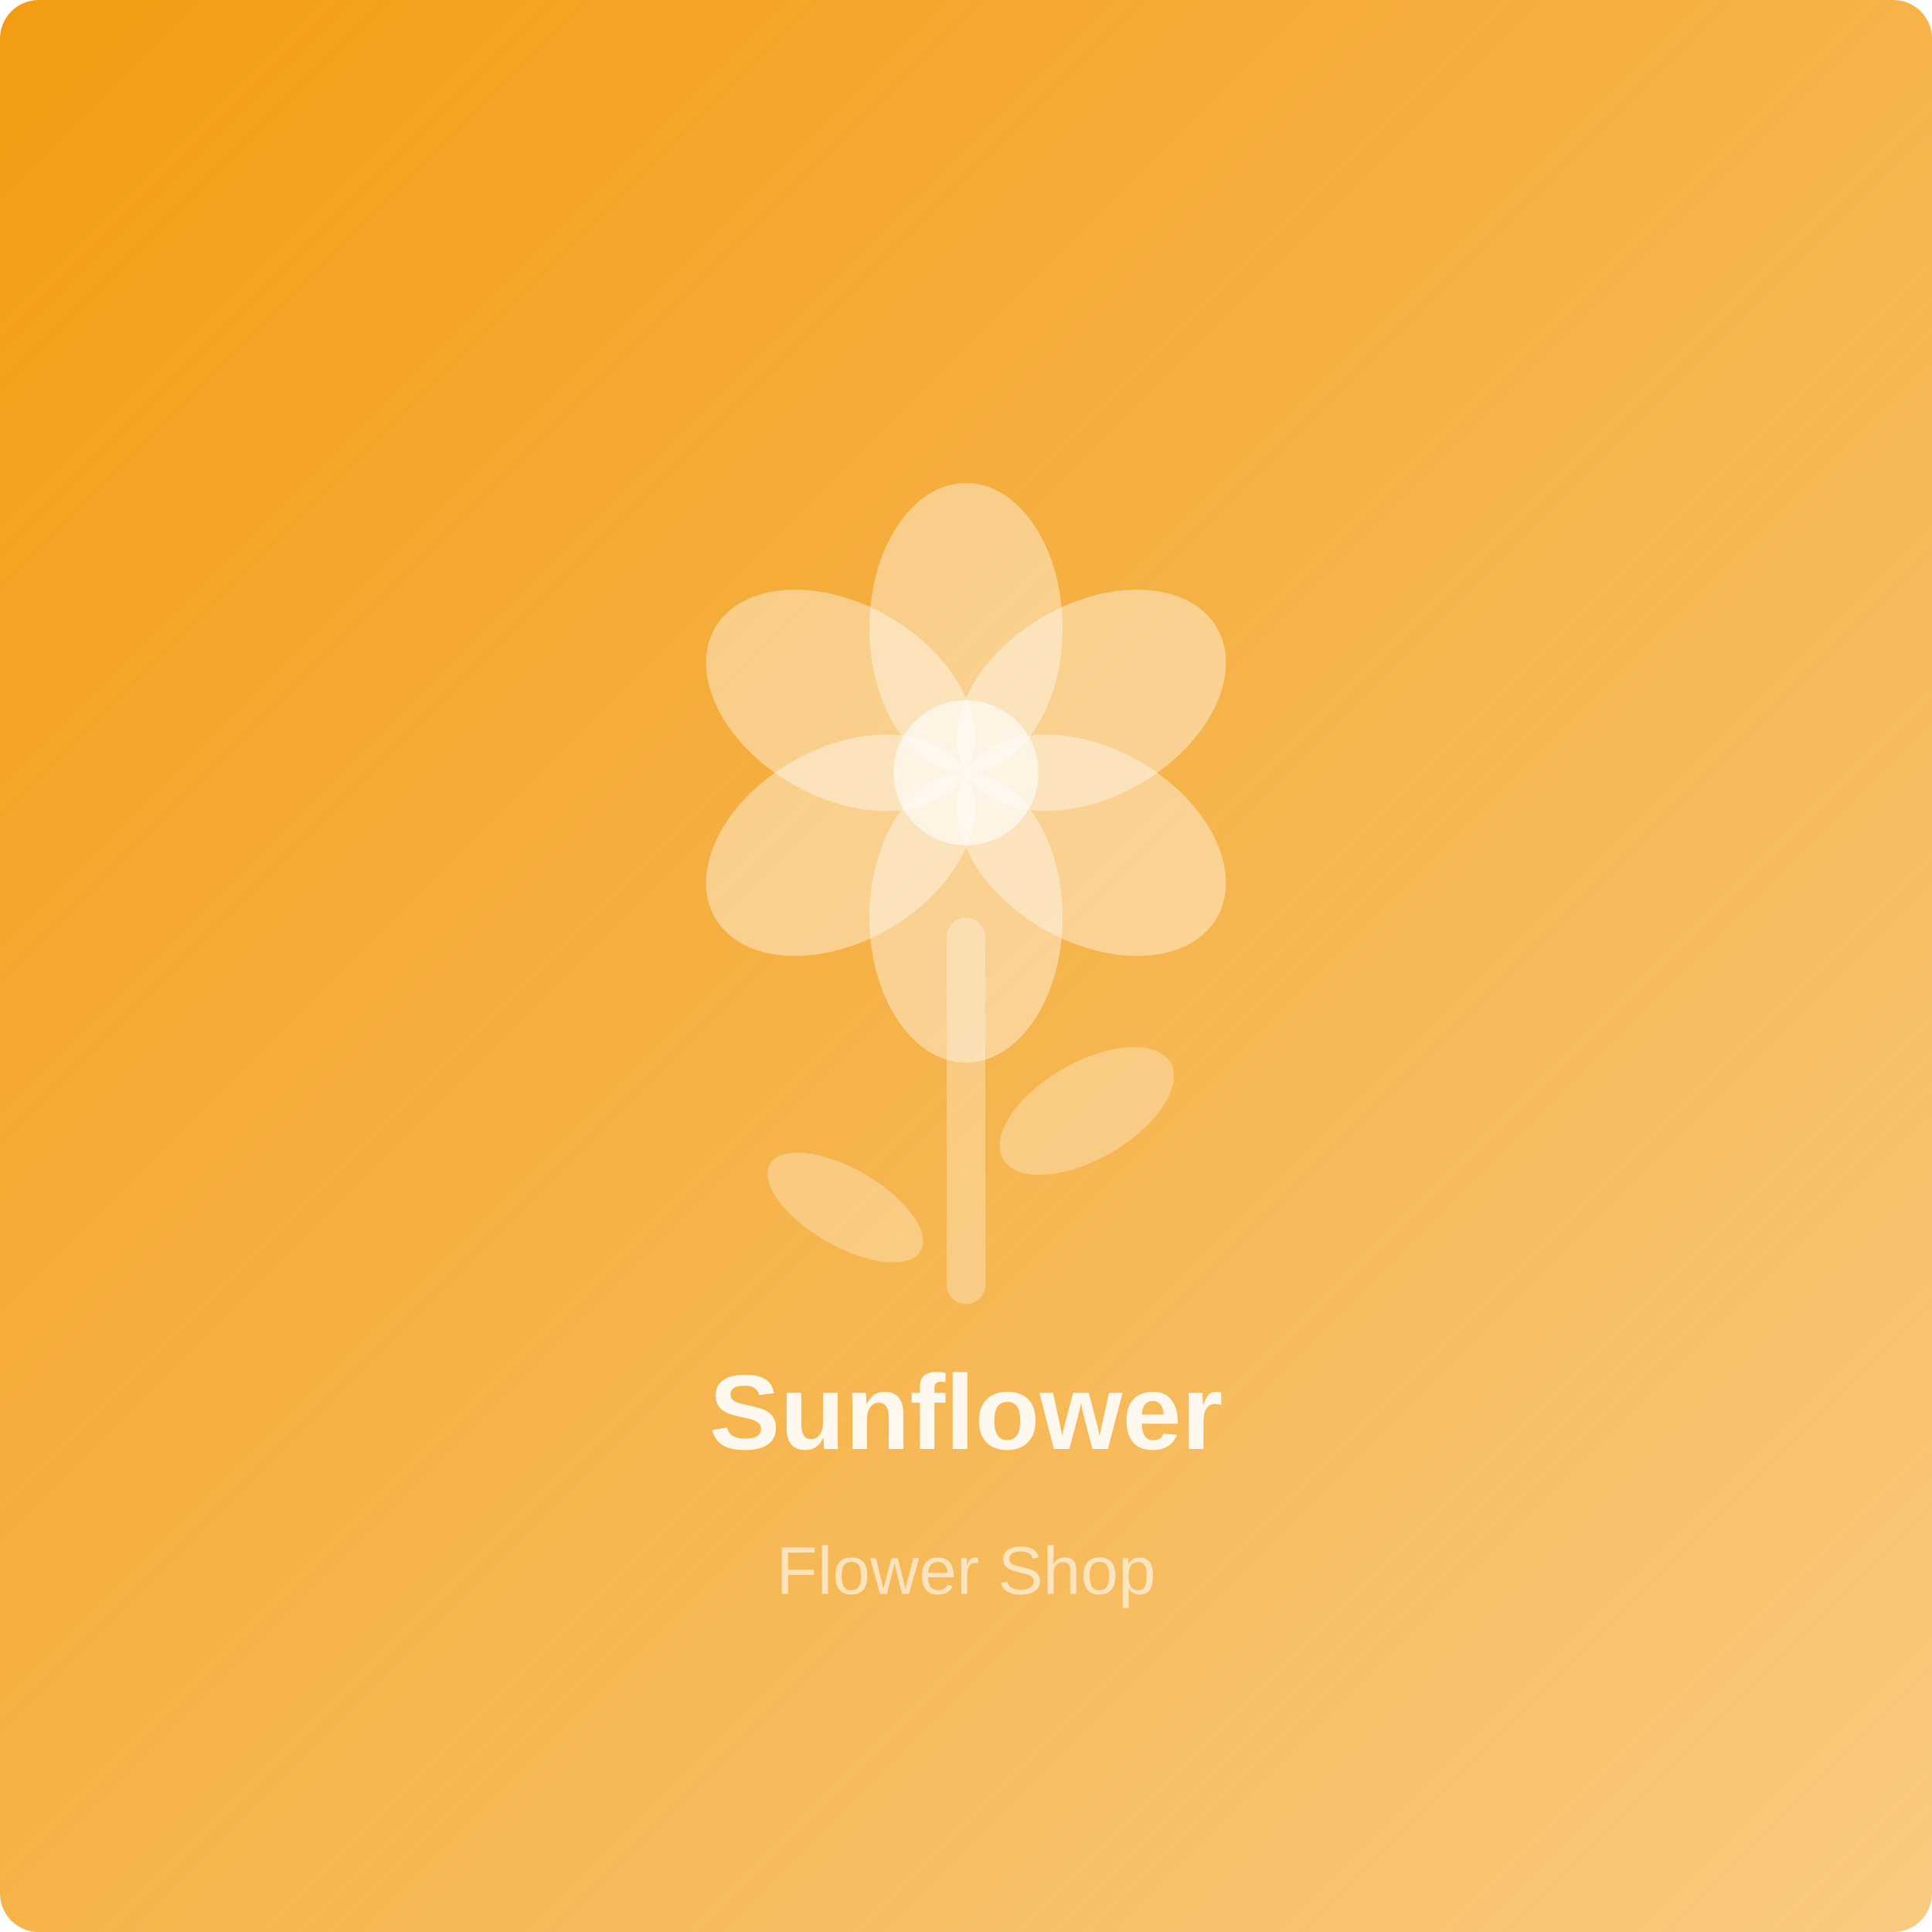
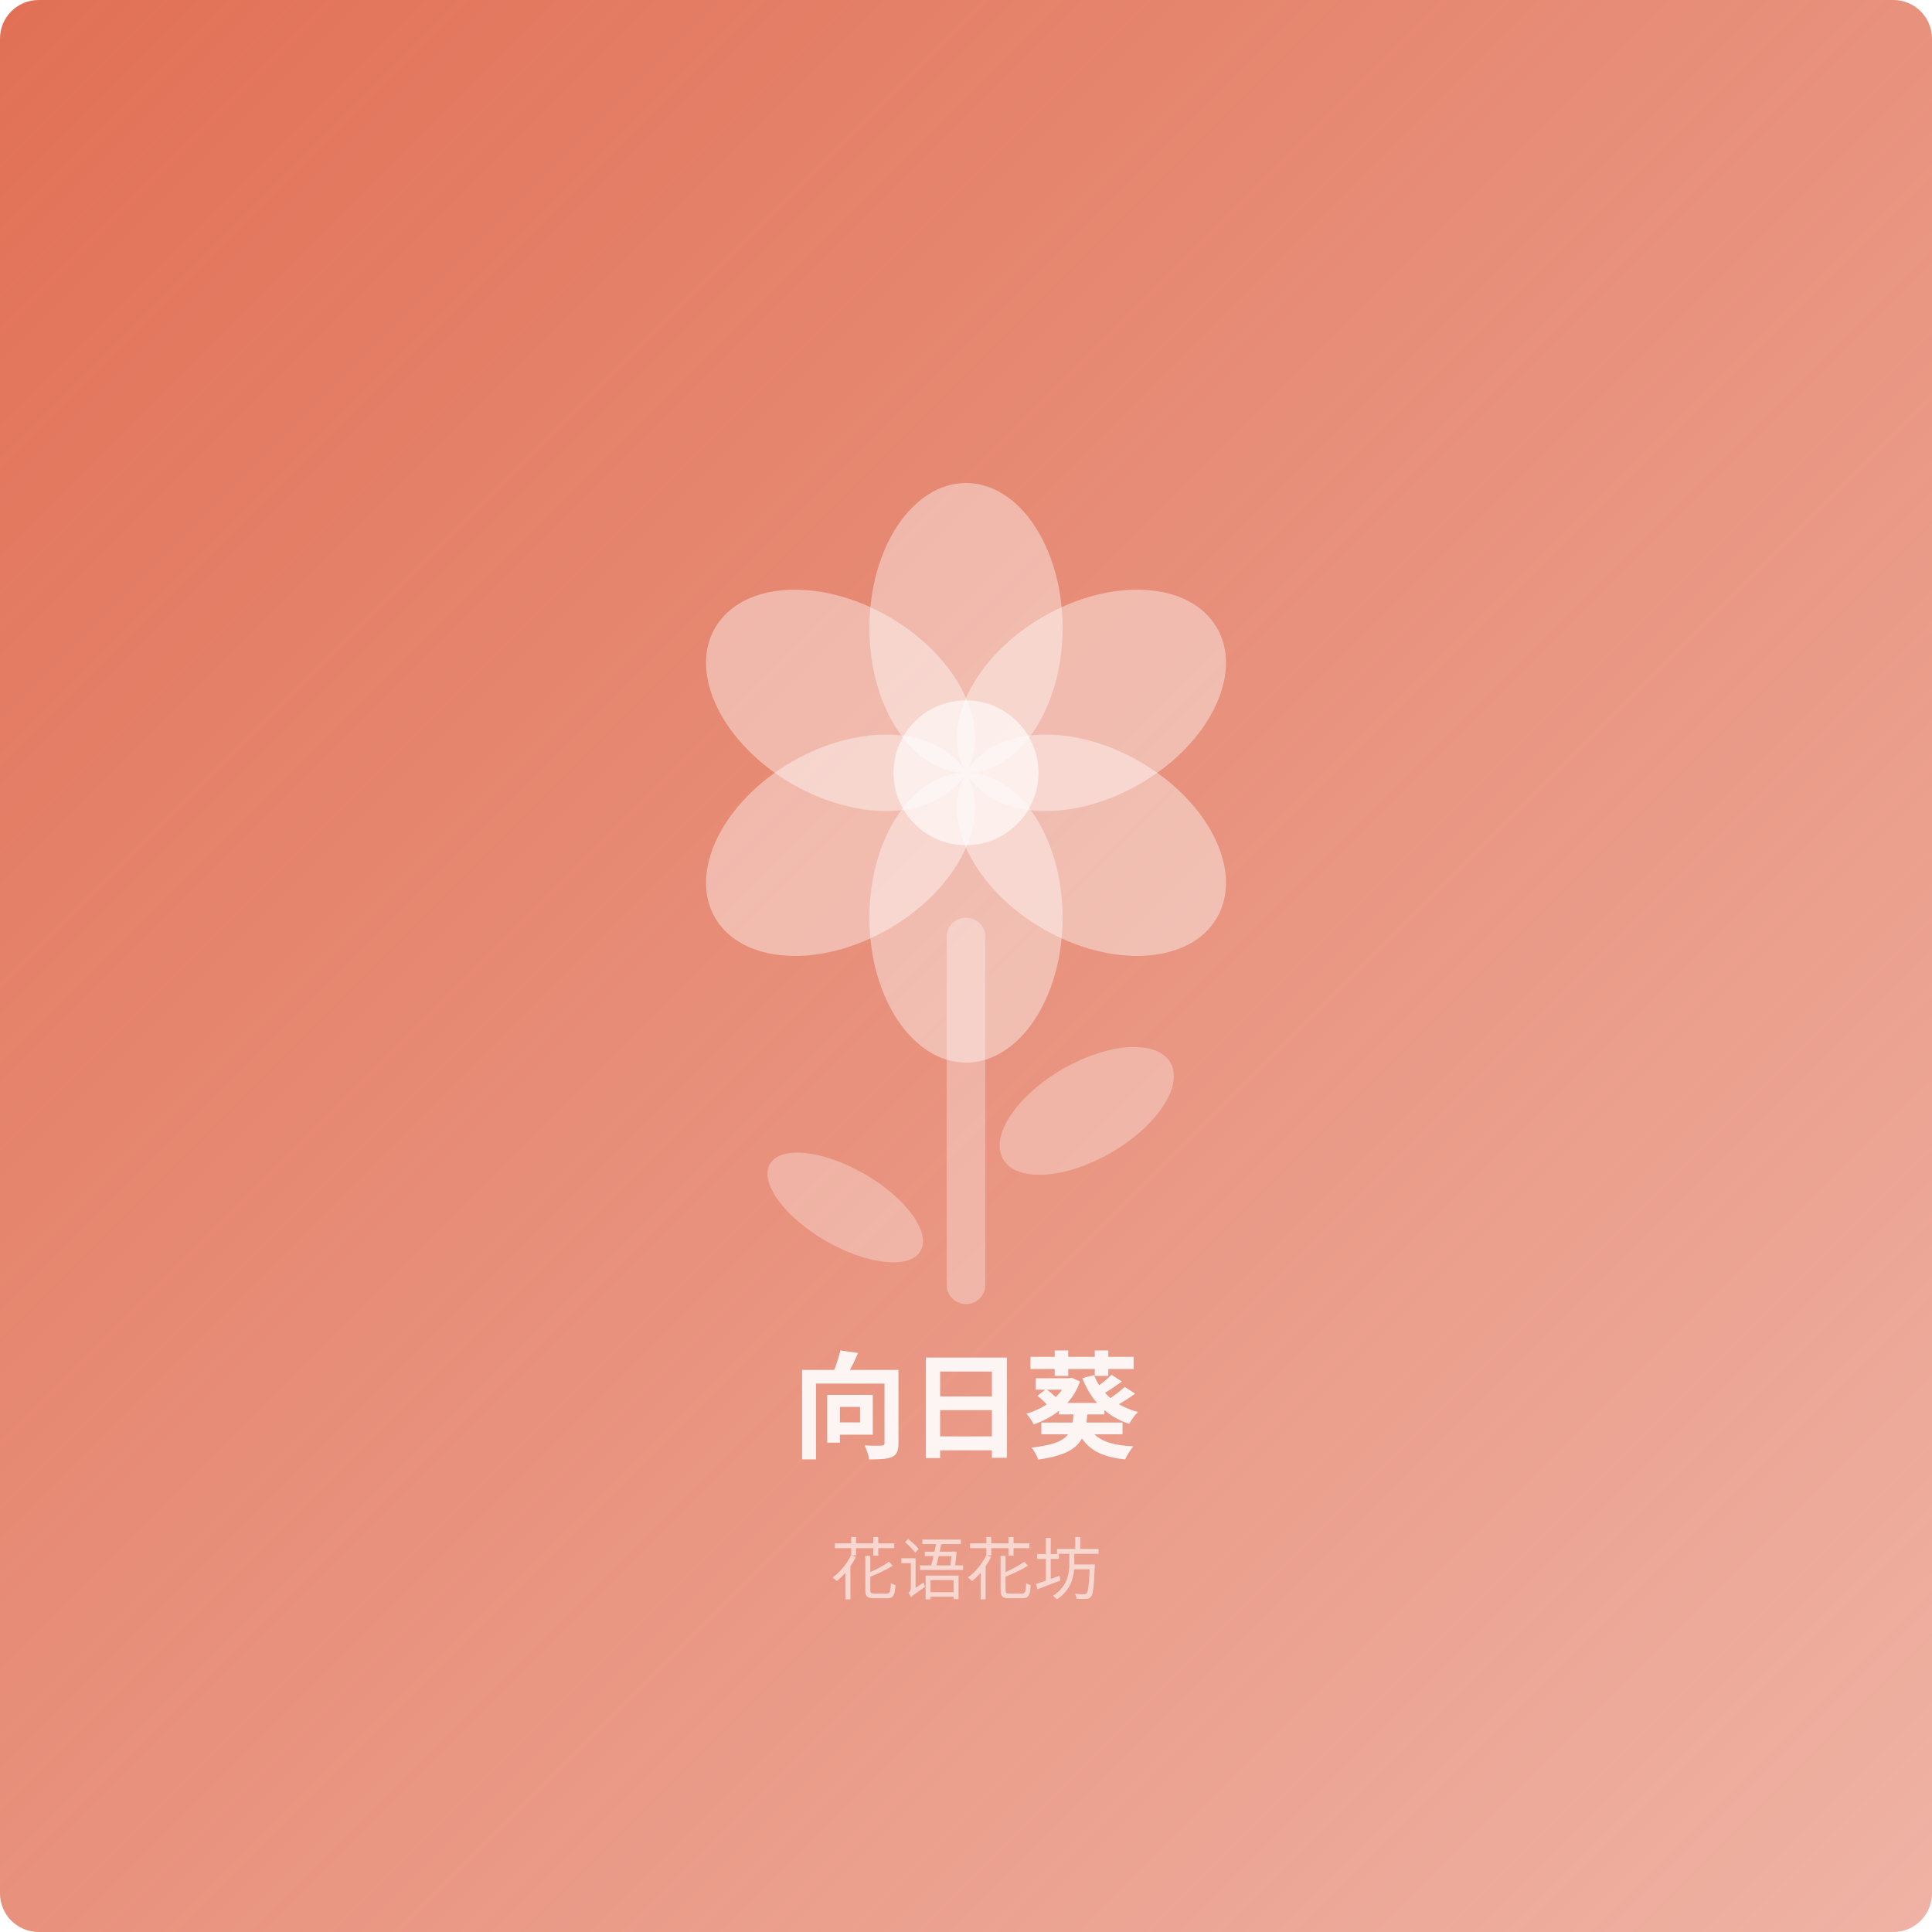
<svg xmlns="http://www.w3.org/2000/svg" width="400" height="400" viewBox="0 0 400 400">
  <defs>
    <linearGradient id="bg" x1="0%" y1="0%" x2="100%" y2="100%">
-       <stop offset="0%" style="stop-color:#f39c12;stop-opacity:1" />
-       <stop offset="100%" style="stop-color:#f39c1288;stop-opacity:1" />
+       <stop offset="0%" style="stop-color:#e17055;stop-opacity:1" />
+       <stop offset="100%" style="stop-color:#e1705588;stop-opacity:1" />
    </linearGradient>
  </defs>
  <rect width="400" height="400" fill="url(#bg)" rx="8" />
  <g transform="translate(200, 160)">
    <ellipse cx="0" cy="-30" rx="20" ry="30" fill="rgba(255,255,255,0.4)" />
    <ellipse cx="0" cy="-30" rx="20" ry="30" fill="rgba(255,255,255,0.4)" transform="rotate(60)" />
    <ellipse cx="0" cy="-30" rx="20" ry="30" fill="rgba(255,255,255,0.4)" transform="rotate(120)" />
    <ellipse cx="0" cy="-30" rx="20" ry="30" fill="rgba(255,255,255,0.4)" transform="rotate(180)" />
    <ellipse cx="0" cy="-30" rx="20" ry="30" fill="rgba(255,255,255,0.4)" transform="rotate(240)" />
    <ellipse cx="0" cy="-30" rx="20" ry="30" fill="rgba(255,255,255,0.4)" transform="rotate(300)" />
    <circle cx="0" cy="0" r="15" fill="rgba(255,255,255,0.6)" />
    <rect x="-4" y="30" width="8" height="80" rx="4" fill="rgba(255,255,255,0.3)" />
    <ellipse cx="25" cy="70" rx="20" ry="10" fill="rgba(255,255,255,0.3)" transform="rotate(-30, 25, 70)" />
    <ellipse cx="-25" cy="90" rx="18" ry="8" fill="rgba(255,255,255,0.3)" transform="rotate(30, -25, 90)" />
  </g>
-   <text x="200" y="300" text-anchor="middle" font-family="Arial, sans-serif" font-size="22" font-weight="bold" fill="rgba(255,255,255,0.9)">Sunflower</text>
-   <text x="200" y="330" text-anchor="middle" font-family="Arial, sans-serif" font-size="14" fill="rgba(255,255,255,0.6)">Flower Shop</text>
+   <text x="200" y="300" text-anchor="middle" font-family="Arial, sans-serif" font-size="24" font-weight="bold" fill="rgba(255,255,255,0.9)">向日葵</text>
+   <text x="200" y="330" text-anchor="middle" font-family="Arial, sans-serif" font-size="14" fill="rgba(255,255,255,0.6)">花语花坊</text>
</svg>
